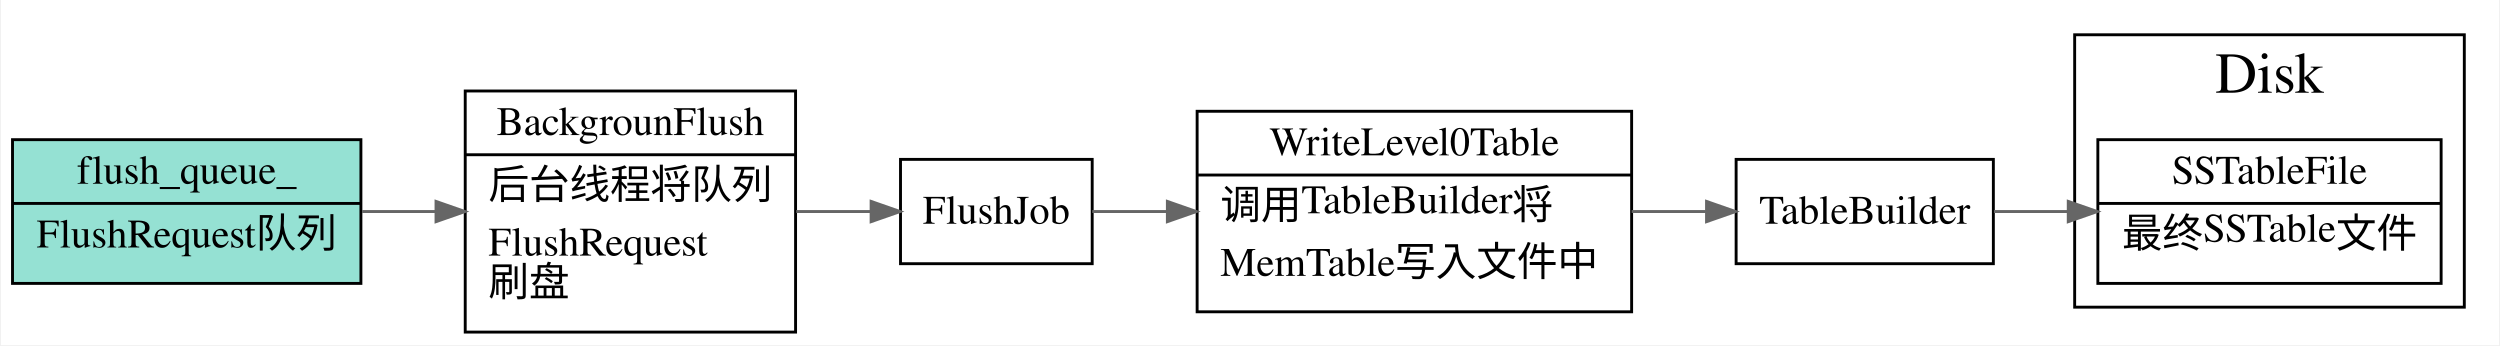
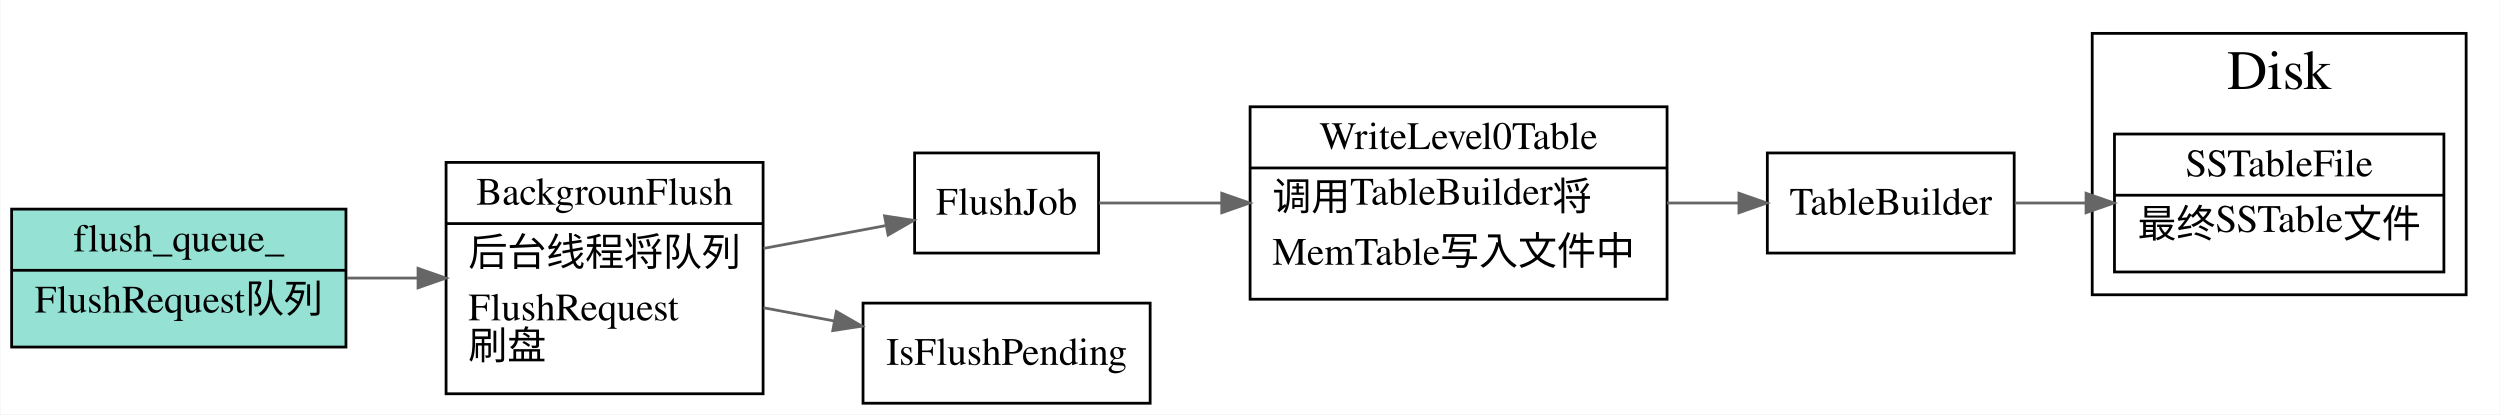
- <svg xmlns="http://www.w3.org/2000/svg" width="862pt" height="119pt" viewBox="0.00 0.00 862.09 119.10">
-   <g id="graph0" class="graph" transform="scale(1 1) rotate(0) translate(4 115.0999)">
-     <polygon fill="#ffffff" stroke="transparent" points="-4,4 -4,-115.1 858.092,-115.1 858.092,4 -4,4" />
+ <svg xmlns="http://www.w3.org/2000/svg" width="899pt" height="149pt" viewBox="0.00 0.00 898.64 149.00">
+   <g id="graph0" class="graph" transform="scale(1 1) rotate(0) translate(4 145)">
+     <polygon fill="#ffffff" stroke="transparent" points="-4,4 -4,-145 894.644,-145 894.644,4 -4,4" />
    <g id="clust1" class="cluster">
-       <polygon fill="none" stroke="#000000" points="711.628,-9.1 711.628,-103.1 846.092,-103.1 846.092,-9.1 711.628,-9.1" />
-       <text text-anchor="middle" x="778.86" y="-83.1" font-family="Times,serif" font-size="20.00" fill="#000000">Disk</text>
+       <polygon fill="none" stroke="#000000" points="748.18,-39 748.18,-133 882.644,-133 882.644,-39 748.18,-39" />
+       <text text-anchor="middle" x="815.412" y="-113" font-family="Times,serif" font-size="20.00" fill="#000000">Disk</text>
    </g>
    <g id="node1" class="node">
-       <polygon fill="none" stroke="#000000" points="156.227,-.5 156.227,-83.7 270.228,-83.7 270.228,-.5 156.227,-.5" />
-       <text text-anchor="middle" x="213.227" y="-68.5" font-family="Times,serif" font-size="14.00" fill="#000000">BackgrounFlush</text>
-       <polyline fill="none" stroke="#000000" points="156.227,-61.7 270.228,-61.7 " />
-       <text text-anchor="start" x="164.227" y="-46.5" font-family="Times,serif" font-size="14.00" fill="#000000">后台线程将队列</text>
-       <text text-anchor="start" x="164.227" y="-26.9" font-family="Times,serif" font-size="14.00" fill="#000000"> FlushRequest</text>
-       <text text-anchor="start" x="164.227" y="-12.9" font-family="Times,serif" font-size="14.00" fill="#000000"> 刷盘</text>
+       <polygon fill="none" stroke="#000000" points="156.227,-3.4 156.227,-86.6 270.228,-86.6 270.228,-3.4 156.227,-3.4" />
+       <text text-anchor="middle" x="213.227" y="-71.4" font-family="Times,serif" font-size="14.00" fill="#000000">BackgrounFlush</text>
+       <polyline fill="none" stroke="#000000" points="156.227,-64.6 270.228,-64.6 " />
+       <text text-anchor="start" x="164.227" y="-49.4" font-family="Times,serif" font-size="14.00" fill="#000000">后台线程将队列</text>
+       <text text-anchor="start" x="164.227" y="-29.8" font-family="Times,serif" font-size="14.00" fill="#000000"> FlushRequest</text>
+       <text text-anchor="start" x="164.227" y="-15.8" font-family="Times,serif" font-size="14.00" fill="#000000"> 刷盘</text>
    </g>
    <g id="node5" class="node">
-       <polygon fill="none" stroke="#000000" points="372.587,-60.1 306.44,-60.1 306.44,-24.1 372.587,-24.1 372.587,-60.1" />
-       <text text-anchor="middle" x="339.514" y="-37.9" font-family="Times,serif" font-size="14.00" fill="#000000">FlushJob</text>
+       <polygon fill="none" stroke="#000000" points="390.863,-90 324.716,-90 324.716,-54 390.863,-54 390.863,-90" />
+       <text text-anchor="middle" x="357.79" y="-67.8" font-family="Times,serif" font-size="14.00" fill="#000000">FlushJob</text>
    </g>
    <g id="edge2" class="edge">
-       <path fill="none" stroke="#666666" d="M270.459,-42.1C279.085,-42.1 287.861,-42.1 296.132,-42.1" />
-       <polygon fill="#666666" stroke="#666666" points="296.292,-45.6 306.292,-42.1 296.292,-38.6 296.292,-45.6" />
+       <path fill="none" stroke="#666666" d="M270.362,-55.671C284.953,-58.396 300.405,-61.282 314.195,-63.858" />
+       <polygon fill="#666666" stroke="#666666" points="313.902,-67.364 324.374,-65.759 315.187,-60.483 313.902,-67.364" />
+     </g>
+     <g id="node7" class="node">
+       <polygon fill="none" stroke="#000000" points="409.414,-36 306.166,-36 306.166,0 409.414,0 409.414,-36" />
+       <text text-anchor="middle" x="357.79" y="-13.8" font-family="Times,serif" font-size="14.00" fill="#000000">IsFlushPending</text>
+     </g>
+     <g id="edge6" class="edge">
+       <path fill="none" stroke="#666666" d="M270.362,-34.329C278.757,-32.761 287.438,-31.14 295.923,-29.555" />
+       <polygon fill="#666666" stroke="#666666" points="296.578,-32.993 305.765,-27.717 295.293,-26.112 296.578,-32.993" />
    </g>
    <g id="node2" class="node">
-       <polygon fill="none" stroke="#000000" points="408.8,-7.5 408.8,-76.7 558.743,-76.7 558.743,-7.5 408.8,-7.5" />
-       <text text-anchor="middle" x="483.772" y="-61.5" font-family="Times,serif" font-size="14.00" fill="#000000">WriteLevel0Table</text>
-       <polyline fill="none" stroke="#000000" points="408.8,-54.7 558.743,-54.7 " />
-       <text text-anchor="start" x="416.8" y="-39.5" font-family="Times,serif" font-size="14.00" fill="#000000">调用TableBuilder将</text>
-       <text text-anchor="start" x="416.8" y="-19.9" font-family="Times,serif" font-size="14.00" fill="#000000"> MemTable写入文件中</text>
+       <polygon fill="none" stroke="#000000" points="445.352,-37.4 445.352,-106.6 595.295,-106.6 595.295,-37.4 445.352,-37.4" />
+       <text text-anchor="middle" x="520.323" y="-91.4" font-family="Times,serif" font-size="14.00" fill="#000000">WriteLevel0Table</text>
+       <polyline fill="none" stroke="#000000" points="445.352,-84.6 595.295,-84.6 " />
+       <text text-anchor="start" x="453.352" y="-69.4" font-family="Times,serif" font-size="14.00" fill="#000000">调用TableBuilder将</text>
+       <text text-anchor="start" x="453.352" y="-49.8" font-family="Times,serif" font-size="14.00" fill="#000000"> MemTable写入文件中</text>
    </g>
    <g id="node6" class="node">
-       <polygon fill="none" stroke="#000000" points="683.57,-60.1 594.801,-60.1 594.801,-24.1 683.57,-24.1 683.57,-60.1" />
-       <text text-anchor="middle" x="639.186" y="-37.9" font-family="Times,serif" font-size="14.00" fill="#000000">TableBuilder</text>
+       <polygon fill="none" stroke="#000000" points="720.122,-90 631.352,-90 631.352,-54 720.122,-54 720.122,-90" />
+       <text text-anchor="middle" x="675.737" y="-67.8" font-family="Times,serif" font-size="14.00" fill="#000000">TableBuilder</text>
    </g>
    <g id="edge4" class="edge">
-       <path fill="none" stroke="#666666" d="M558.747,-42.1C567.37,-42.1 576.039,-42.1 584.326,-42.1" />
-       <polygon fill="#666666" stroke="#666666" points="584.588,-45.6 594.588,-42.1 584.588,-38.6 584.588,-45.6" />
+       <path fill="none" stroke="#666666" d="M595.299,-72C603.922,-72 612.59,-72 620.878,-72" />
+       <polygon fill="#666666" stroke="#666666" points="621.14,-75.5 631.14,-72 621.14,-68.5 621.14,-75.5" />
    </g>
    <g id="node3" class="node">
-       <polygon fill="none" stroke="#000000" points="719.628,-17.3 719.628,-66.9 838.092,-66.9 838.092,-17.3 719.628,-17.3" />
-       <text text-anchor="middle" x="778.86" y="-51.7" font-family="Times,serif" font-size="14.00" fill="#000000">SSTableFile</text>
-       <polyline fill="none" stroke="#000000" points="719.628,-44.9 838.092,-44.9 " />
-       <text text-anchor="middle" x="778.86" y="-29.7" font-family="Times,serif" font-size="14.00" fill="#000000">最终SSTable文件</text>
+       <polygon fill="none" stroke="#000000" points="756.18,-47.2 756.18,-96.8 874.644,-96.8 874.644,-47.2 756.18,-47.2" />
+       <text text-anchor="middle" x="815.412" y="-81.6" font-family="Times,serif" font-size="14.00" fill="#000000">SSTableFile</text>
+       <polyline fill="none" stroke="#000000" points="756.18,-74.8 874.644,-74.8 " />
+       <text text-anchor="middle" x="815.412" y="-59.6" font-family="Times,serif" font-size="14.00" fill="#000000">最终SSTable文件</text>
    </g>
    <g id="node4" class="node">
-       <polygon fill="#95e1d3" stroke="#000000" points="0,-17.3 0,-66.9 120.228,-66.9 120.228,-17.3 0,-17.3" />
-       <text text-anchor="middle" x="60.114" y="-51.7" font-family="Times,serif" font-size="14.00" fill="#000000">flush_queue_</text>
-       <polyline fill="none" stroke="#000000" points="0,-44.9 120.228,-44.9 " />
-       <text text-anchor="middle" x="60.114" y="-29.7" font-family="Times,serif" font-size="14.00" fill="#000000">FlushRequest队列</text>
+       <polygon fill="#95e1d3" stroke="#000000" points="0,-20.2 0,-69.8 120.228,-69.8 120.228,-20.2 0,-20.2" />
+       <text text-anchor="middle" x="60.114" y="-54.6" font-family="Times,serif" font-size="14.00" fill="#000000">flush_queue_</text>
+       <polyline fill="none" stroke="#000000" points="0,-47.8 120.228,-47.8 " />
+       <text text-anchor="middle" x="60.114" y="-32.6" font-family="Times,serif" font-size="14.00" fill="#000000">FlushRequest队列</text>
    </g>
    <g id="edge1" class="edge">
-       <path fill="none" stroke="#666666" d="M120.628,-42.1C128.948,-42.1 137.533,-42.1 145.964,-42.1" />
-       <polygon fill="#666666" stroke="#666666" points="146.146,-45.6 156.146,-42.1 146.146,-38.6 146.146,-45.6" />
+       <path fill="none" stroke="#666666" d="M120.628,-45C128.948,-45 137.533,-45 145.964,-45" />
+       <polygon fill="#666666" stroke="#666666" points="146.146,-48.5 156.146,-45 146.146,-41.5 146.146,-48.5" />
    </g>
    <g id="edge3" class="edge">
-       <path fill="none" stroke="#666666" d="M372.609,-42.1C380.466,-42.1 389.207,-42.1 398.239,-42.1" />
-       <polygon fill="#666666" stroke="#666666" points="398.528,-45.6 408.528,-42.1 398.528,-38.6 398.528,-45.6" />
+       <path fill="none" stroke="#666666" d="M391.073,-72C403.948,-72 419.327,-72 434.91,-72" />
+       <polygon fill="#666666" stroke="#666666" points="435.155,-75.5 445.155,-72 435.155,-68.5 435.155,-75.5" />
    </g>
    <g id="edge5" class="edge">
-       <path fill="none" stroke="#666666" d="M683.763,-42.1C691.912,-42.1 700.59,-42.1 709.264,-42.1" />
-       <polygon fill="#666666" stroke="#666666" points="709.412,-45.6 719.412,-42.1 709.412,-38.6 709.412,-45.6" />
+       <path fill="none" stroke="#666666" d="M720.315,-72C728.463,-72 737.142,-72 745.816,-72" />
+       <polygon fill="#666666" stroke="#666666" points="745.964,-75.5 755.963,-72 745.963,-68.5 745.964,-75.5" />
    </g>
  </g>
</svg>
